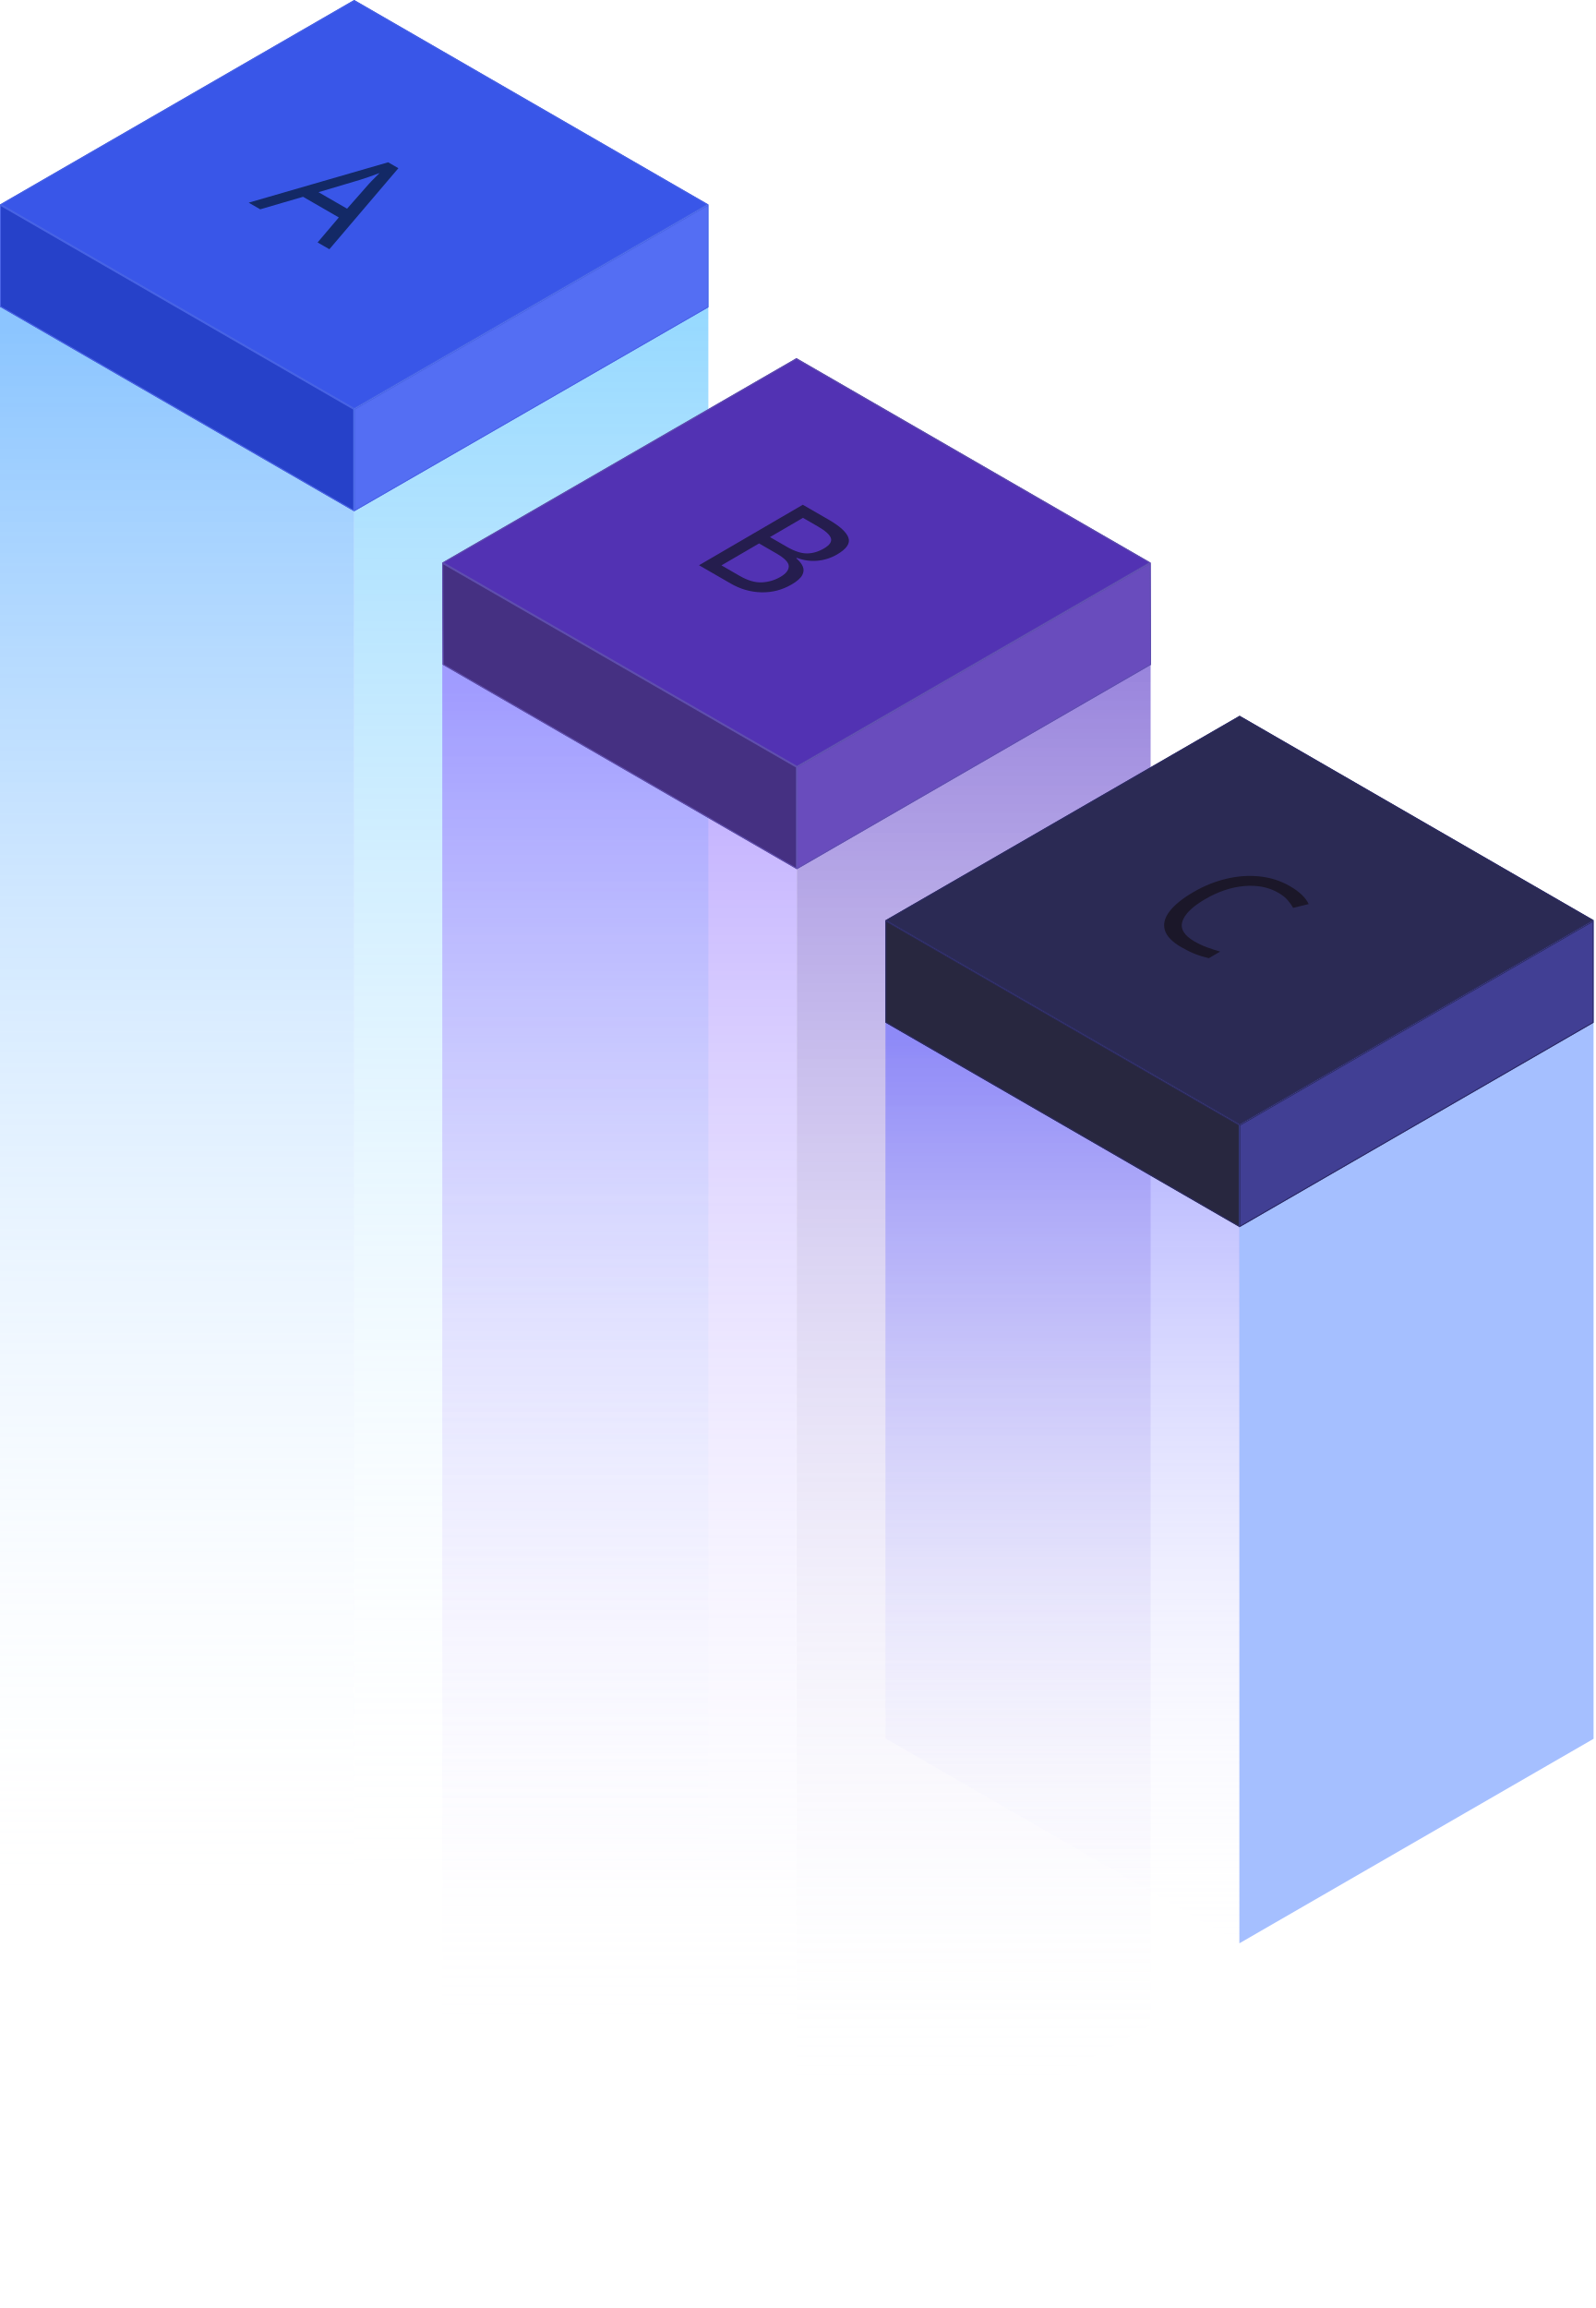
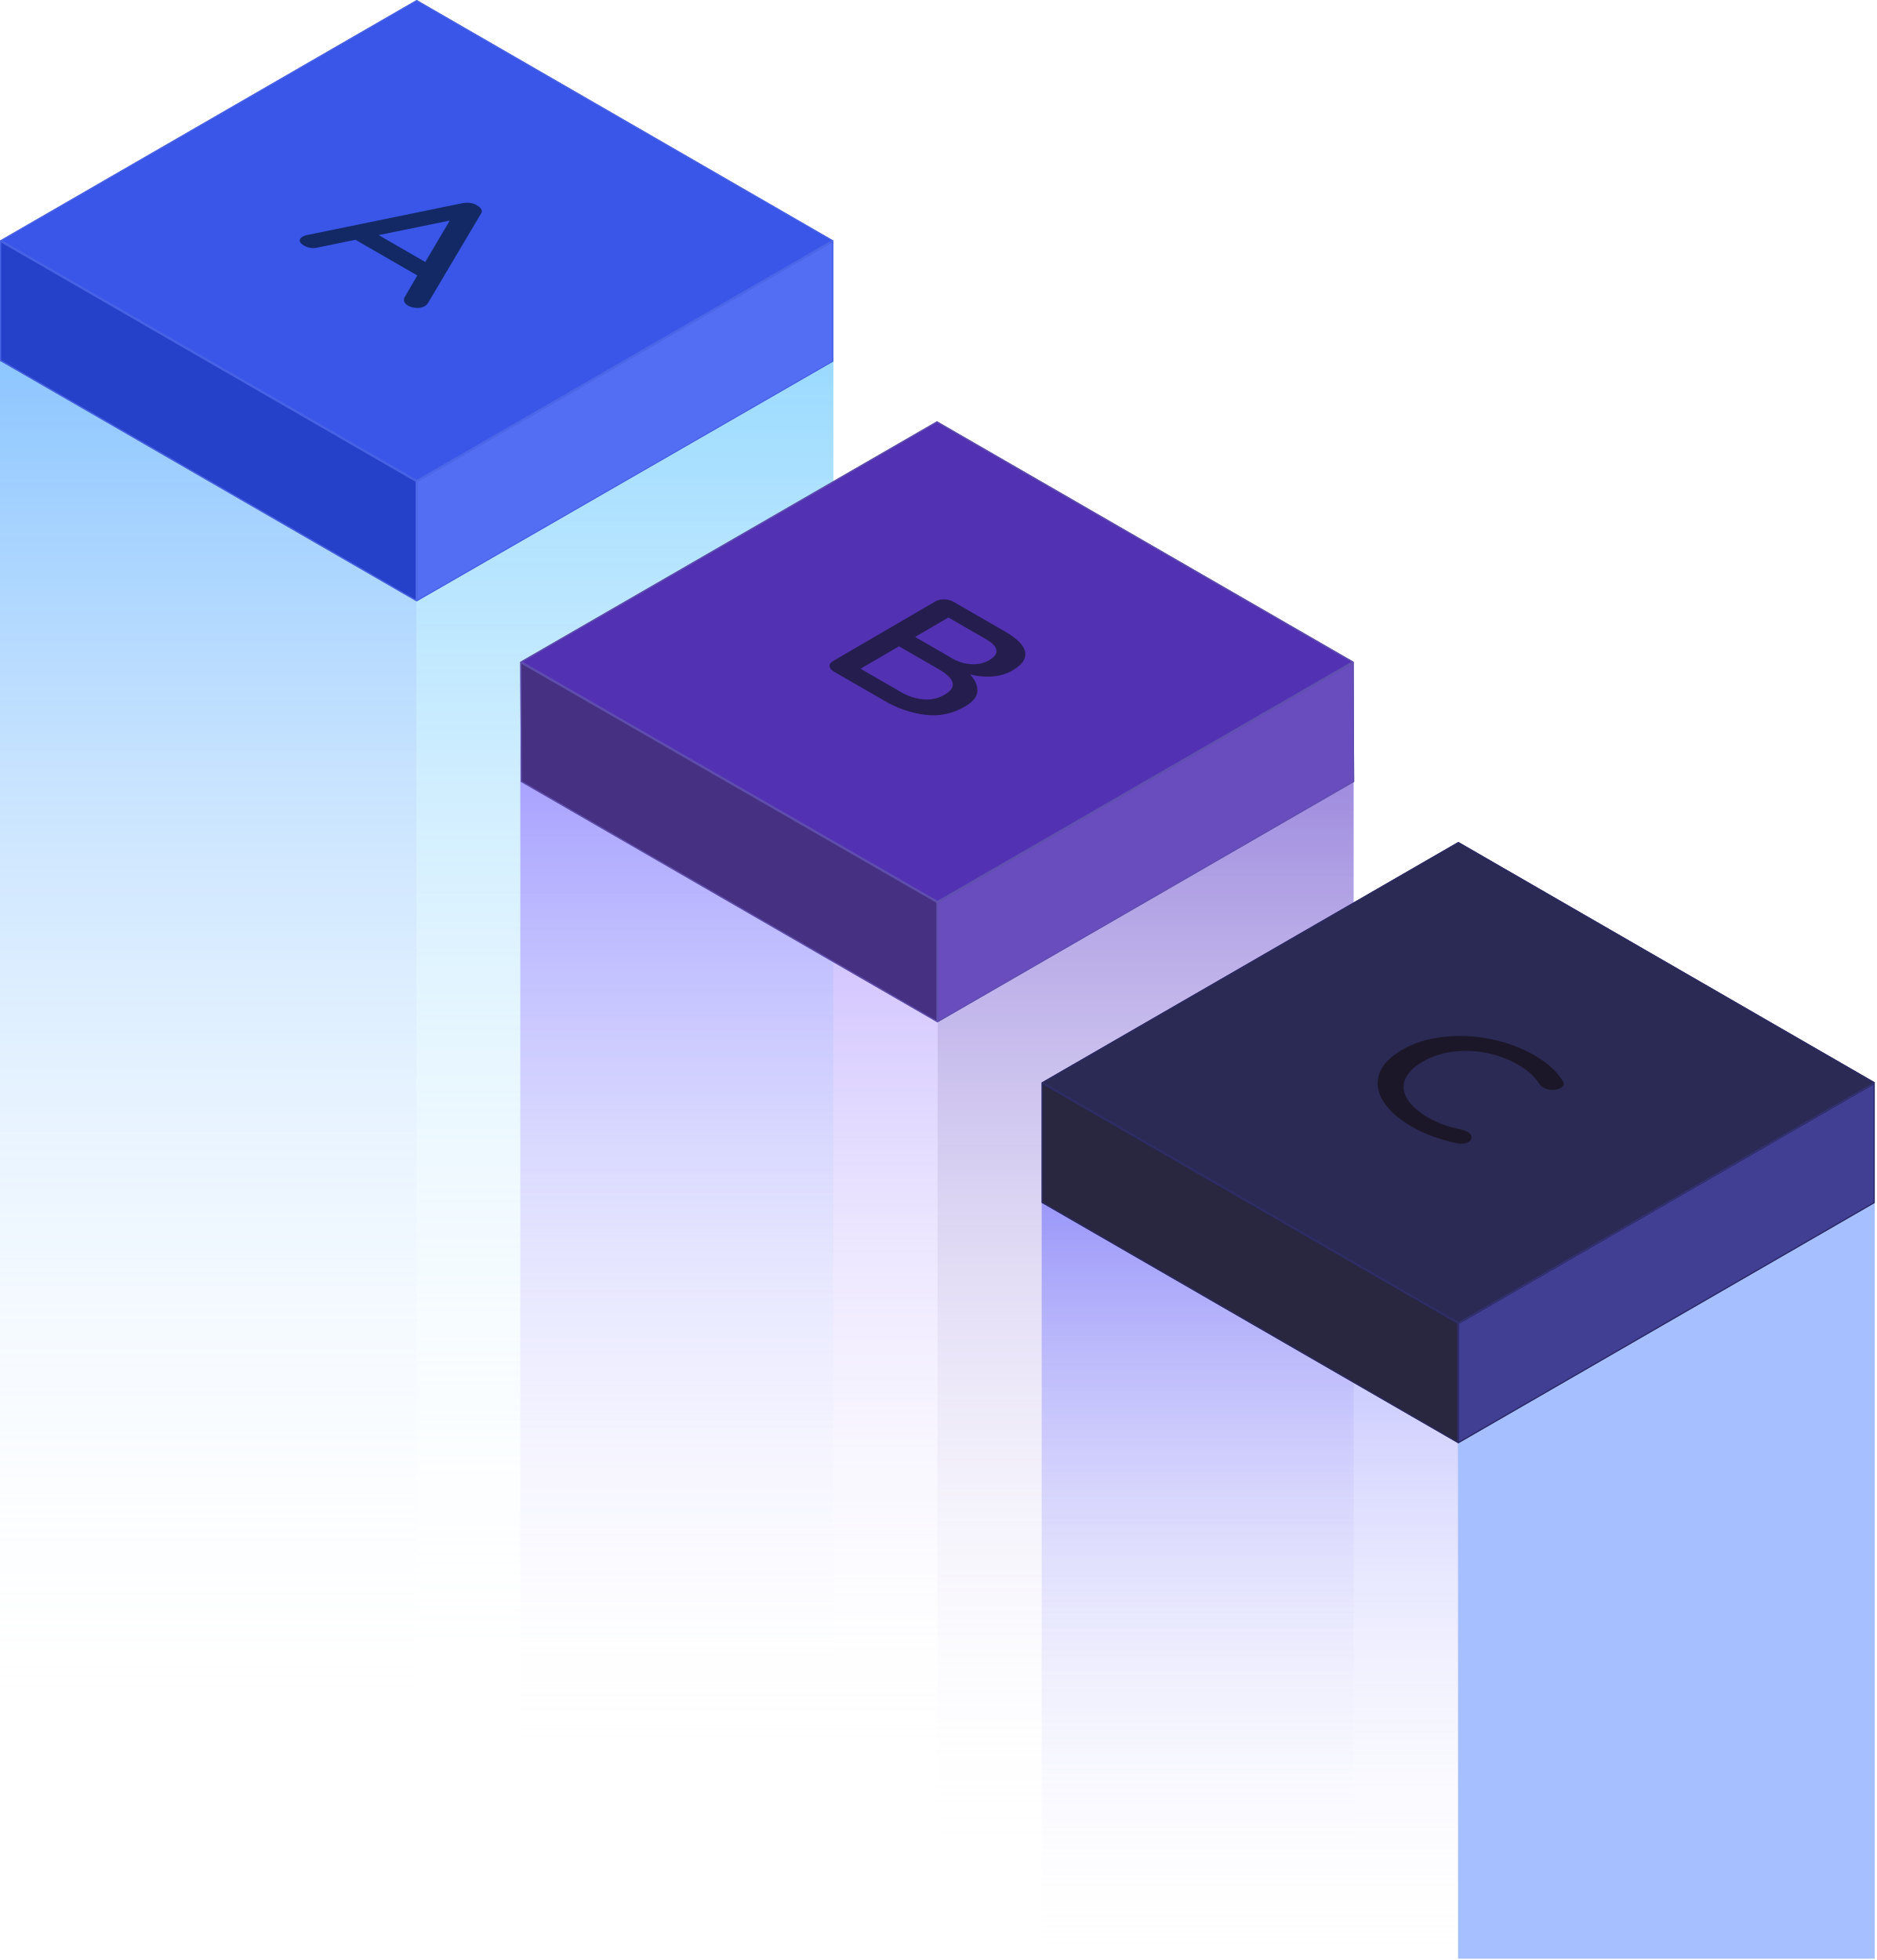
- <svg xmlns="http://www.w3.org/2000/svg" width="100%" height="100%" viewBox="0 0 833 1205" version="1.1" xml:space="preserve" style="fill-rule:evenodd;clip-rule:evenodd;stroke-linejoin:round;stroke-miterlimit:1.414;">
+ <svg xmlns="http://www.w3.org/2000/svg" viewBox="0 0 833 870" version="1.1" xml:space="preserve" style="fill-rule:evenodd;clip-rule:evenodd;stroke-linejoin:round;stroke-miterlimit:1.414;">
  <g>
    <g>
+       <path d="M369.883,869.417l-184.942,0l0,-655.865l184.942,-106.776l0,762.641Z" style="fill:url(#_Linear1);" />
+       <path d="M0,869.417l0,-762.641l184.941,106.776l0,655.865l-184.941,0Z" style="fill:url(#_Linear2);" />
      <path d="M184.941,0l184.942,106.776l-184.942,106.776l-184.941,-106.776l184.941,-106.776Z" style="fill:#3956e8;" />
-       <path d="M369.883,106.776l-184.942,106.776l-184.941,-106.776l184.941,-106.776l184.942,106.776Zm-368.884,0l183.941,106.198l183.944,-106.198l-183.944,-106.199l-183.941,106.199Z" style="fill:#4963e6;" />
-       <path d="M0,106.776l0,909.038l184.941,110.854l0,-913.116l-184.941,-106.776Z" style="fill:url(#_Linear1);" />
+       <path d="M369.883,106.776l-184.942,106.776l-184.941,-106.776l184.941,-106.776l184.942,106.776Zm-368.882,0l183.94,106.199l183.941,-106.199l-183.941,-106.199l-183.94,106.199Z" style="fill:#4963e6;" />
      <path d="M0,106.776l0,53.388l184.941,106.776l0,-53.388l-184.941,-106.776Z" style="fill:#2641c9;" />
-       <path d="M184.941,213.552l0,53.388l-184.941,-106.776l0,-53.388l184.941,106.776Zm-184.441,-53.677l183.941,106.199l0,-52.233l-183.941,-106.199l0,52.233Z" style="fill:#4963e6;" />
-       <path d="M184.941,213.552l184.942,-106.776l0,917.52l-184.942,111.995l0,-922.739Z" style="fill:url(#_Linear2);" />
+       <path d="M184.941,213.552l0,53.388l-184.941,-106.776l0,-53.388l184.941,106.776Zm-184.442,-53.677l183.942,106.199l0,-52.234l-183.942,-106.198l0,52.233Z" style="fill:#4963e6;" />
      <path d="M184.941,213.552l184.942,-106.776l0,53.661l-184.942,106.503l0,-53.388Z" style="fill:#546ef3;" />
-       <path d="M369.883,160.437l-184.942,106.503l0,-53.388l184.942,-106.776l0,53.661Zm-184.442,53.404l0,52.234l183.941,-105.927l0,-52.506l-183.941,106.199Z" style="fill:#4963e6;" />
-       <g transform="matrix(0.866128,0.499822,-0.995363,0.580163,-44191.8,5660.36)">
-         <text x="20185px" y="-26963.9px" style="font-family:'Quicksand-Medium', 'Quicksand';font-weight:500;font-size:76.238px;fill:#132966;">A</text>
-       </g>
+       <path d="M369.883,160.437l-184.942,106.503l0,-53.388l184.942,-106.776l0,53.661Zm-184.442,53.403l0,52.235l183.941,-105.927l0,-52.506l-183.941,106.198Z" style="fill:#4963e6;" />
+       <path d="M189.726,134.904c-0.278,0.368 -0.67,0.699 -1.176,0.994c-1.011,0.59 -2.246,0.846 -3.703,0.768c-1.457,-0.078 -2.719,-0.425 -3.785,-1.04c-0.83,-0.479 -1.37,-1.04 -1.621,-1.684c-0.251,-0.643 -0.204,-1.306 0.14,-1.988l5.646,-9.68l-27.453,-15.843l-16.65,3.419c-1.055,0.271 -2.126,0.328 -3.212,0.171c-1.086,-0.157 -2.043,-0.475 -2.872,-0.954c-1.244,-0.717 -1.914,-1.426 -2.009,-2.127c-0.095,-0.7 0.338,-1.33 1.3,-1.891c0.202,-0.118 0.666,-0.319 1.391,-0.605l69.553,-14.26c1.224,-0.233 2.421,-0.261 3.592,-0.084c1.17,0.176 2.178,0.568 3.025,1.173c0.888,0.513 1.486,1.093 1.792,1.739c0.306,0.646 0.227,1.275 -0.235,1.889l-23.723,40.003Zm-21.67,-30.55l20.701,11.946l10.853,-18.383l-31.554,6.437Z" style="fill:#132966;fill-rule:nonzero;" />
    </g>
    <g>
+       <path d="M230.94,869.417l0,-575.646l185.178,106.639l-0.231,469.007l-184.947,0Z" style="fill:url(#_Linear3);" />
+       <path d="M600.822,869.417l-184.85,0l0.146,-469.007l184.704,-106.639l0,575.646Z" style="fill:url(#_Linear4);" />
      <path d="M415.881,186.995l184.941,106.776l-184.704,106.639l-185.178,-106.639l184.941,-106.776Z" style="fill:#5232b3;" />
-       <path d="M600.822,293.771l-184.704,106.639l-185.178,-106.639l184.941,-106.776l184.941,106.776Zm-368.881,-0.001l184.177,106.062l183.703,-106.061l-183.94,-106.199l-183.94,106.198Z" style="fill:#5f4faf;" />
-       <path d="M230.94,293.771l0,805.411l184.781,105.222l0.397,-803.994l-185.178,-106.639Z" style="fill:url(#_Linear3);" />
+       <path d="M600.822,293.771l-184.704,106.639l-185.178,-106.639l184.941,-106.776l184.941,106.776Zm-368.883,-0.001l184.177,106.063l183.707,-106.062l-183.941,-106.199l-183.943,106.198Z" style="fill:#5f4faf;" />
      <path d="M230.94,293.771l0.237,53.251l184.941,106.776l0,-53.388l-185.178,-106.639Z" style="fill:#453082;" />
-       <path d="M416.118,400.41l0,53.388l-184.941,-106.776l-0.237,-53.251l185.178,106.639Zm-184.441,-53.678l183.943,106.2l0,-52.233l-184.174,-106.061l0.231,52.094Z" style="fill:#5f4faf;" />
-       <path d="M416.118,400.41l184.704,-106.639l0,763.381l-184.941,102.861l0.237,-759.603Z" style="fill:url(#_Linear4);" />
+       <path d="M416.118,400.41l0,53.388l-184.941,-106.776l-0.237,-53.251l185.178,106.639Zm-184.442,-53.678l183.943,106.2l0,-52.233l-184.174,-106.061l0.231,52.094Z" style="fill:#5f4faf;" />
      <path d="M416.118,400.41l184.704,-106.639l0.237,53.251l-184.941,106.776l0,-53.388Z" style="fill:#694cbd;" />
-       <path d="M601.059,347.022l-184.941,106.776l0,-53.388l184.704,-106.639l0.237,53.251Zm-184.441,53.676l0,52.234l183.94,-106.198l-0.231,-52.099l-183.709,106.063Z" style="fill:#5f4faf;" />
-       <g transform="matrix(0.866128,0.499822,-0.995363,0.580163,-43976.4,5623.98)">
-         <text x="20413.7px" y="-26778.3px" style="font-family:'Quicksand-Medium', 'Quicksand';font-weight:500;font-size:76.238px;fill:#251d4e;">B</text>
-       </g>
+       <path d="M601.059,347.022l-184.941,106.776l0,-53.388l184.704,-106.639l0.237,53.251Zm-184.442,53.676l0,52.234l183.94,-106.198l-0.23,-52.1l-183.71,106.064Z" style="fill:#5f4faf;" />
+       <path d="M430.526,299.337c2.296,2.44 3.395,4.908 3.297,7.404c-0.098,2.496 -1.917,4.776 -5.459,6.84c-5.615,3.273 -11.534,4.508 -17.758,3.704c-6.223,-0.804 -12.089,-2.796 -17.598,-5.974l-22.833,-13.177c-1.184,-0.684 -1.837,-1.471 -1.958,-2.362c-0.121,-0.892 0.324,-1.632 1.336,-2.222l45.834,-26.715c1.012,-0.59 2.287,-0.852 3.824,-0.786c1.538,0.065 2.899,0.44 4.083,1.124l22.834,13.176c5.39,3.111 8.353,6.141 8.89,9.092c0.537,2.95 -1.345,5.678 -5.645,8.185c-2.428,1.415 -5.272,2.283 -8.531,2.602c-3.26,0.32 -6.698,0.023 -10.316,-0.891Zm8.558,-6.329c2.378,-1.385 3.431,-2.875 3.16,-4.469c-0.271,-1.594 -1.769,-3.178 -4.493,-4.75l-16.792,-9.69l-14.798,8.625l16.97,9.793c2.479,1.372 5.163,2.143 8.052,2.314c2.89,0.171 5.523,-0.437 7.901,-1.823Zm-39.183,14.182c3.258,1.88 6.585,2.964 9.981,3.251c3.397,0.288 6.537,-0.409 9.42,-2.089c5.616,-3.273 4.692,-7.063 -2.771,-11.37l-17.503,-10.1l-17.074,9.951l17.947,10.357Z" style="fill:#251d4e;fill-rule:nonzero;" />
    </g>
    <g>
+       <path d="M462.353,869.417l0,-388.925l184.942,106.776l0,282.149l-184.942,0Z" style="fill:url(#_Linear5);" />
+       <path d="M832.104,869.417l-184.942,0l0,-281.92l184.942,-106.776l0,388.696Z" style="fill:url(#_Linear6);" />
      <path d="M647.295,373.716l184.941,106.776l-184.941,106.776l-184.942,-106.776l184.942,-106.776Z" style="fill:#2b2a54;" />
-       <path d="M832.236,480.492l-184.941,106.776l-184.942,-106.776l184.942,-106.776l184.941,106.776Zm-368.884,0l183.944,106.198l183.941,-106.198l-183.941,-106.199l-183.944,106.199Z" style="fill:#2c2b65;" />
-       <path d="M462.353,480.492l0,427.103l184.942,106.776l0,-427.103l-184.942,-106.776Z" style="fill:url(#_Linear5);" />
+       <path d="M832.236,480.492l-184.941,106.776l-184.942,-106.776l184.942,-106.776l184.941,106.776Zm-368.882,0l183.941,106.198l183.94,-106.198l-183.94,-106.199l-183.941,106.199Z" style="fill:#2c2b65;" />
      <path d="M462.353,480.492l0,53.388l184.942,106.776l0,-53.388l-184.942,-106.776Z" style="fill:#28273f;" />
-       <path d="M647.295,587.268l0,53.388l-184.942,-106.776l0,-53.388l184.942,106.776Zm-184.442,-53.677l183.941,106.198l0,-52.233l-183.941,-106.198l0,52.233Z" style="fill:#2c2b65;" />
-       <path d="M647.162,587.497l184.942,-106.776l0,427.104l-184.942,106.776l0,-427.104Z" style="fill:url(#_Linear6);" />
+       <path d="M647.295,587.268l0,53.388l-184.942,-106.776l0,-53.388l184.942,106.776Zm-184.442,-53.677l183.941,106.199l0,-52.234l-183.941,-106.198l0,52.233Z" style="fill:#2c2b65;" />
      <path d="M647.159,587.343l184.941,-106.776l0,53.388l-184.941,106.776l0,-53.388Z" style="fill:#413f94;" />
-       <path d="M832.1,533.955l-184.941,106.776l0,-53.388l184.941,-106.776l0,53.388Zm-184.44,53.677l0,52.233l183.942,-106.198l0,-52.234l-183.942,106.199Z" style="fill:#2c2b65;" />
-       <g transform="matrix(0.866128,0.499822,-0.995363,0.580163,-43758.2,5586.16)">
-         <text x="20647.1px" y="-26590.4px" style="font-family:'Quicksand-Medium', 'Quicksand';font-weight:500;font-size:76.238px;fill:#1b1729;">C</text>
-       </g>
+       <path d="M832.1,533.955l-184.941,106.776l0,-53.388l184.941,-106.776l0,53.388Zm-184.44,53.677l0,52.233l183.941,-106.198l0,-52.234l-183.941,106.199Z" style="fill:#2c2b65;" />
+       <path d="M693.69,479.935c0.764,1.203 0.463,2.203 -0.903,2.999c-0.911,0.531 -2.101,0.813 -3.57,0.845c-1.52,0.061 -2.902,-0.267 -4.146,-0.985c-0.83,-0.478 -1.452,-1.043 -1.868,-1.693c-1.902,-3.152 -4.985,-5.958 -9.249,-8.419c-4.443,-2.563 -9.201,-4.341 -14.277,-5.334c-5.075,-0.992 -10.065,-1.158 -14.971,-0.497c-4.905,0.661 -9.305,2.126 -13.201,4.397c-4.199,2.447 -6.839,5.12 -7.92,8.017c-1.08,2.897 -0.7,5.801 1.142,8.713c1.842,2.911 4.895,5.597 9.16,8.058c4.383,2.529 9.262,4.289 14.637,5.278c1.014,0.233 1.936,0.589 2.765,1.068c1.303,0.752 1.91,1.6 1.82,2.546c-0.049,0.852 -0.503,1.529 -1.363,2.031c-0.607,0.353 -1.368,0.574 -2.285,0.662c-0.916,0.087 -1.851,0.031 -2.806,-0.168c-3.423,-0.684 -6.9,-1.664 -10.43,-2.938c-3.531,-1.274 -6.688,-2.715 -9.472,-4.321c-5.745,-3.316 -9.944,-7 -12.596,-11.054c-2.651,-4.054 -3.34,-8.118 -2.064,-12.194c1.276,-4.076 4.696,-7.735 10.261,-10.979c5.11,-2.978 11.103,-4.874 17.98,-5.688c6.878,-0.814 13.906,-0.513 21.086,0.901c7.179,1.415 13.76,3.848 19.743,7.3c5.745,3.316 9.921,7.134 12.527,11.455Z" style="fill:#1b1729;fill-rule:nonzero;" />
    </g>
  </g>
  <defs>
-     <linearGradient id="_Linear1" x1="0" y1="0" x2="1" y2="0" gradientUnits="userSpaceOnUse" gradientTransform="matrix(5.05506e-14,-825.554,825.554,5.05506e-14,97.6398,1000.42)">
+     <linearGradient id="_Linear1" x1="0" y1="0" x2="1" y2="0" gradientUnits="userSpaceOnUse" gradientTransform="matrix(5.05718e-14,-611.808,825.9,3.74624e-14,274.642,759.317)">
+       <stop offset="0" style="stop-color:#fff;stop-opacity:0" />
+       <stop offset="1" style="stop-color:#4fbfff;stop-opacity:0.6" />
+     </linearGradient>
+     <linearGradient id="_Linear2" x1="0" y1="0" x2="1" y2="0" gradientUnits="userSpaceOnUse" gradientTransform="matrix(5.05506e-14,-617.322,825.554,3.78e-14,97.6398,775.014)">
      <stop offset="0" style="stop-color:#fff;stop-opacity:0" />
      <stop offset="1" style="stop-color:#3f9fff;stop-opacity:0.6" />
    </linearGradient>
-     <linearGradient id="_Linear2" x1="0" y1="0" x2="1" y2="0" gradientUnits="userSpaceOnUse" gradientTransform="matrix(5.05718e-14,-825.9,825.9,5.05718e-14,274.642,987.664)">
-       <stop offset="0" style="stop-color:#fff;stop-opacity:0" />
-       <stop offset="1" style="stop-color:#4fbfff;stop-opacity:0.6" />
-     </linearGradient>
-     <linearGradient id="_Linear3" x1="0" y1="0" x2="1" y2="0" gradientUnits="userSpaceOnUse" gradientTransform="matrix(4.43583e-14,-724.426,724.426,4.43583e-14,338.864,1080.35)">
+     <linearGradient id="_Linear3" x1="0" y1="0" x2="1" y2="0" gradientUnits="userSpaceOnUse" gradientTransform="matrix(4.43583e-14,-457.938,724.426,2.80406e-14,338.864,790.996)">
      <stop offset="0" style="stop-color:#fff;stop-opacity:0" />
      <stop offset="1" style="stop-color:#8b69ff;stop-opacity:0.6" />
    </linearGradient>
-     <linearGradient id="_Linear4" x1="0" y1="0" x2="1" y2="0" gradientUnits="userSpaceOnUse" gradientTransform="matrix(4.61441e-14,-753.59,753.59,4.61441e-14,507.089,1101.48)">
+     <linearGradient id="_Linear4" x1="0" y1="0" x2="1" y2="0" gradientUnits="userSpaceOnUse" gradientTransform="matrix(4.61215e-14,-500.785,753.221,3.06643e-14,507.135,830.519)">
      <stop offset="0" style="stop-color:#fff;stop-opacity:0" />
      <stop offset="1" style="stop-color:#5533c6;stop-opacity:0.6" />
    </linearGradient>
-     <linearGradient id="_Linear5" x1="0" y1="0" x2="1" y2="0" gradientUnits="userSpaceOnUse" gradientTransform="matrix(2.98385e-14,-487.299,487.299,2.98385e-14,560.684,1028.03)">
+     <linearGradient id="_Linear5" x1="0" y1="0" x2="1" y2="0" gradientUnits="userSpaceOnUse" gradientTransform="matrix(2.98385e-14,-354.992,487.299,2.1737e-14,560.684,879.365)">
      <stop offset="0" style="stop-color:#fff;stop-opacity:0" />
      <stop offset="1" style="stop-color:#6969ff;stop-opacity:0.6" />
    </linearGradient>
-     <linearGradient id="_Linear6" x1="0" y1="0" x2="1" y2="0" gradientUnits="userSpaceOnUse" gradientTransform="matrix(2e-06,0,0,2e-06,530.092,668.36)">
+     <linearGradient id="_Linear6" x1="0" y1="0" x2="1" y2="0" gradientUnits="userSpaceOnUse" gradientTransform="matrix(2e-06,0,0,2e-06,530.092,617.333)">
      <stop offset="0" style="stop-color:#fff;stop-opacity:0" />
      <stop offset="1" style="stop-color:#6995ff;stop-opacity:0.6" />
    </linearGradient>
  </defs>
</svg>
